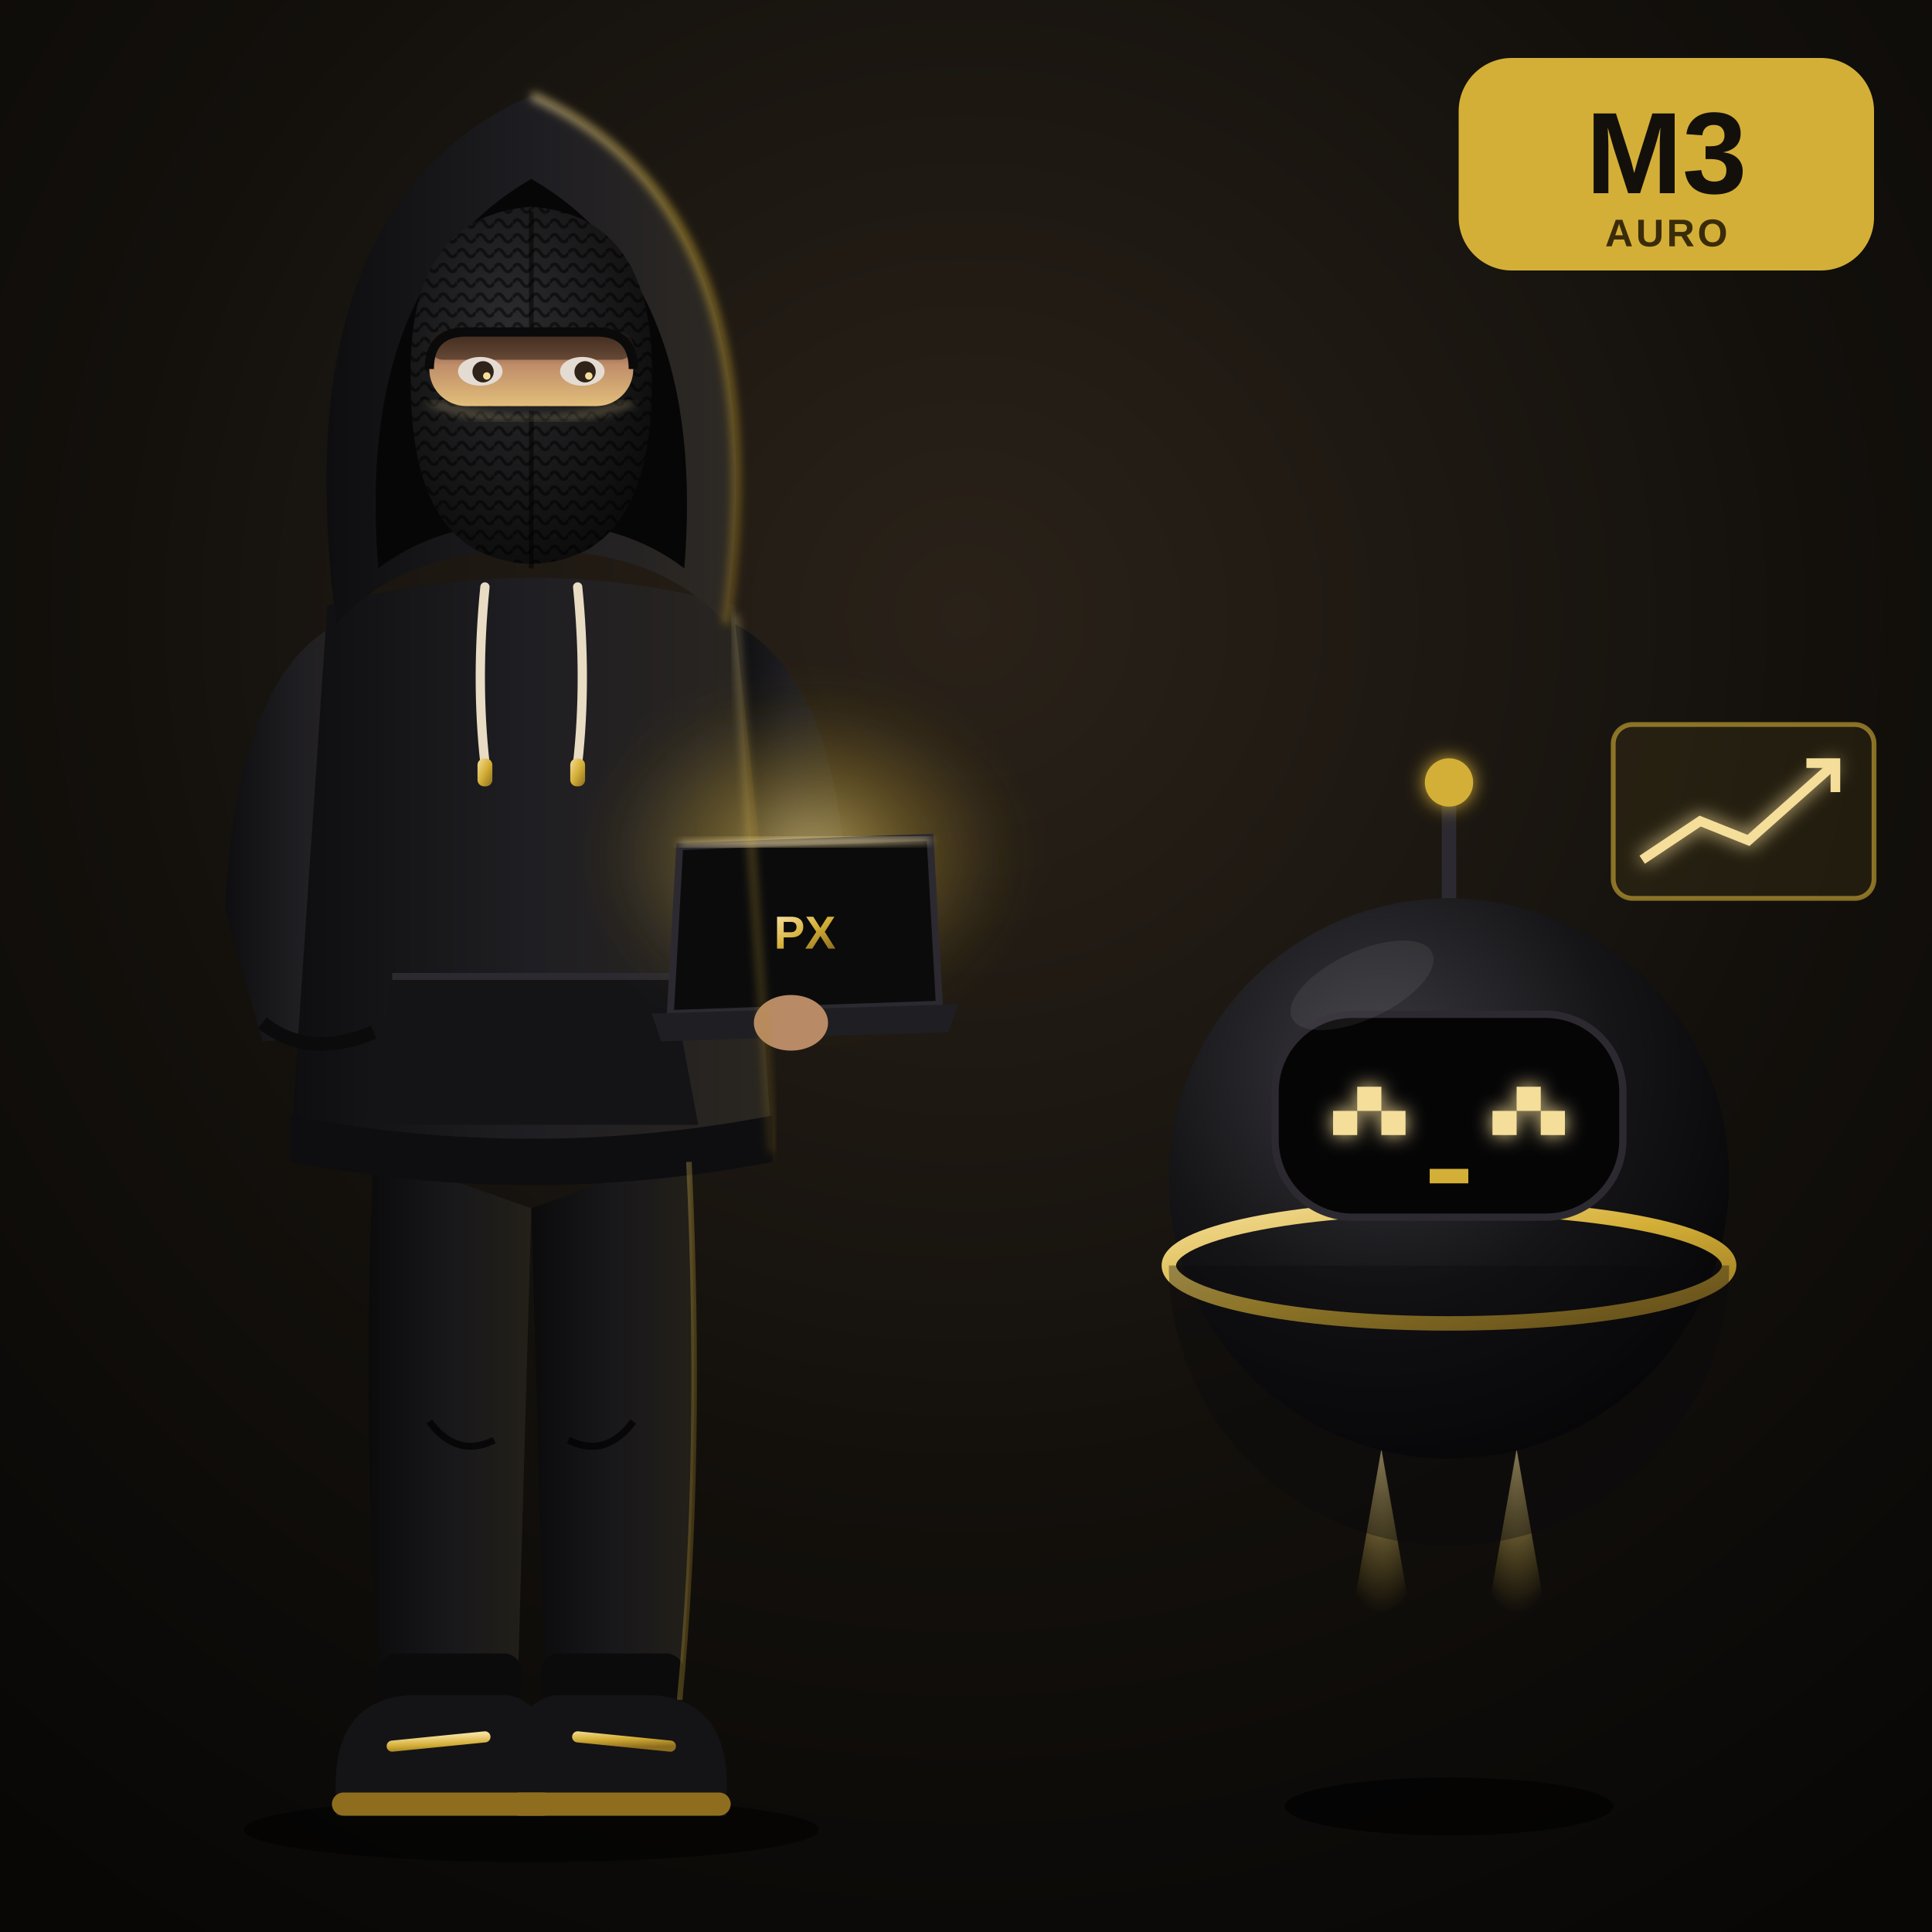
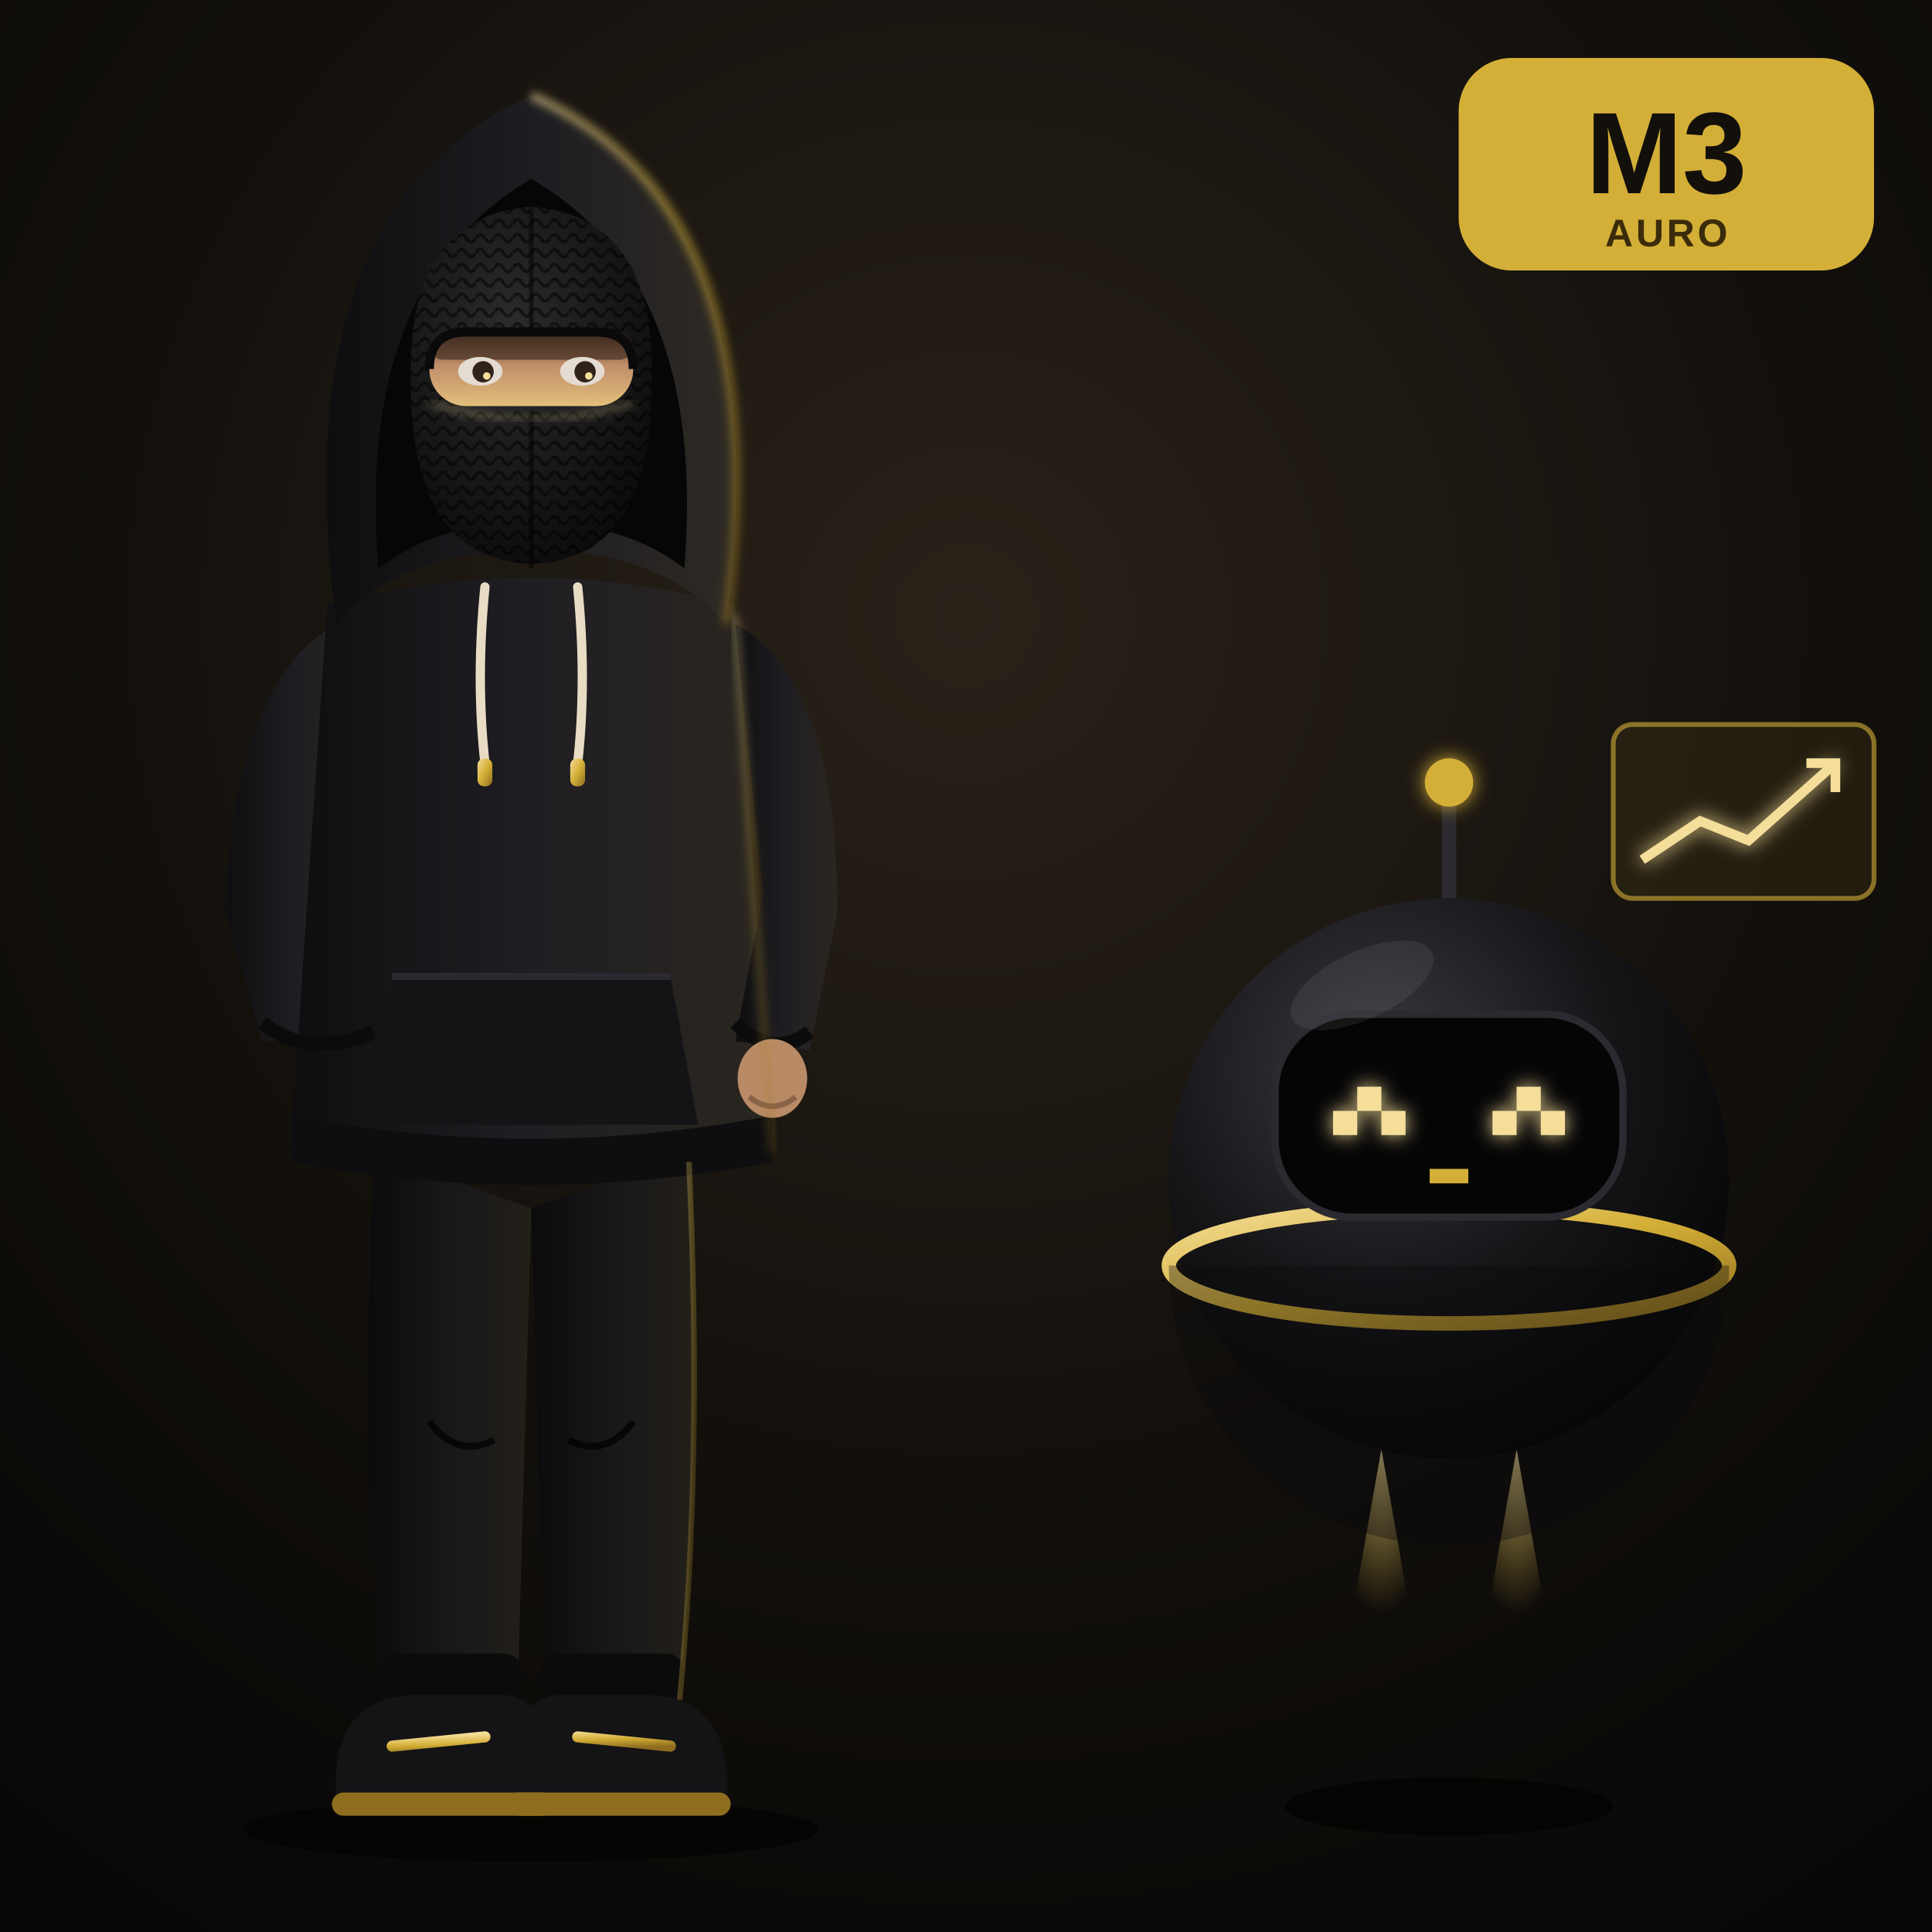
<svg xmlns="http://www.w3.org/2000/svg" viewBox="0 0 400 400" width="400" height="400">
  <defs>
    <radialGradient id="m3glow" cx="50%" cy="50%" r="50%">
      <stop offset="0" stop-color="#F5DE9A" stop-opacity=".75" />
      <stop offset=".45" stop-color="#D4AF37" stop-opacity=".35" />
      <stop offset="1" stop-color="#D4AF37" stop-opacity="0" />
    </radialGradient>
    <linearGradient id="m3hood" x1="0" y1="0" x2="1" y2="0">
      <stop offset="0" stop-color="#0E0E10" />
      <stop offset=".55" stop-color="#1F1E22" />
      <stop offset="1" stop-color="#2E2A24" />
    </linearGradient>
    <linearGradient id="m3body" x1="0" y1="0" x2="1" y2="0">
      <stop offset="0" stop-color="#0E0E10" />
      <stop offset=".5" stop-color="#1F1E22" />
      <stop offset="1" stop-color="#2A2620" />
    </linearGradient>
    <linearGradient id="m3legs" x1="0" y1="0" x2="1" y2="0">
      <stop offset="0" stop-color="#0B0B0C" />
      <stop offset=".5" stop-color="#18171A" />
      <stop offset="1" stop-color="#232019" />
    </linearGradient>
    <radialGradient id="m3mask" cx="42%" cy="35%" r="70%">
      <stop offset="0" stop-color="#2C2C2E" />
      <stop offset="1" stop-color="#0B0B0C" />
    </radialGradient>
    <linearGradient id="m3skin" x1="0" y1="0" x2="0" y2="1">
      <stop offset="0" stop-color="#5A3C2A" />
      <stop offset=".45" stop-color="#C08E6A" />
      <stop offset="1" stop-color="#E2BE7A" />
    </linearGradient>
    <linearGradient id="m3gold" x1="0" y1="0" x2="1" y2="1">
      <stop offset="0" stop-color="#F5DE9A" />
      <stop offset=".5" stop-color="#D4AF37" />
      <stop offset="1" stop-color="#8E6E1E" />
    </linearGradient>
    <pattern id="m3knit" width="4" height="3.2" patternUnits="userSpaceOnUse">
      <path d="M0 1.6 Q1 0 2 1.6 T4 1.6" stroke="#000" stroke-opacity=".5" fill="none" stroke-width=".7" />
    </pattern>
    <filter id="m3b1">
      <feGaussianBlur stdDeviation="1" />
    </filter>
    <filter id="m3b6" x="-50%" y="-50%" width="200%" height="200%">
      <feGaussianBlur stdDeviation="6" />
    </filter>
    <radialGradient id="m3bg" cx="50%" cy="32%" r="80%">
      <stop offset="0" stop-color="#2A2219" />
      <stop offset=".55" stop-color="#13100C" />
      <stop offset="1" stop-color="#080706" />
    </radialGradient>
  </defs>
  <rect width="400" height="400" fill="url(#m3bg)" />
  <path d="M0 378 H400" stroke="url(#m3gold)" stroke-width=".8" opacity=".35" />
  <g transform="translate(14 14) scale(.96)">
    <ellipse cx="100" cy="380" rx="62" ry="7" fill="#000" opacity=".55" />
    <path d="M66 234 Q63 300 68 352 L97 352 L100 246 Z" fill="url(#m3legs)" />
    <path d="M134 234 Q137 300 132 352 L103 352 L100 246 Z" fill="url(#m3legs)" />
    <path d="M78 292 Q84 300 92 296 M122 292 Q116 300 108 296" stroke="#000" stroke-width="1.5" fill="none" opacity=".7" />
    <rect x="67" y="342" width="31" height="11" rx="4" fill="#0B0B0C" />
    <rect x="102" y="342" width="31" height="11" rx="4" fill="#0B0B0C" />
    <path d="M58 375 Q56 352 74 351 L95 351 Q104 353 104 365 L104 377 L58 377 Z" fill="#141416" />
    <path d="M142 375 Q144 352 126 351 L105 351 Q96 353 96 365 L96 377 L142 377 Z" fill="#141416" />
    <rect x="57" y="372" width="48" height="5" rx="2.5" fill="#8E6E1E" />
    <rect x="95" y="372" width="48" height="5" rx="2.5" fill="#8E6E1E" />
    <path d="M70 362 L90 360 M130 362 L110 360" stroke="url(#m3gold)" stroke-width="2.4" stroke-linecap="round" />
    <path d="M58 120 Q36 132 34 182 L42 210 L66 208 L60 178 Z" fill="url(#m3body)" />
    <path d="M56 116 Q100 104 144 116 L152 234 Q100 244 48 234 Z" fill="url(#m3body)" />
    <path d="M70 196 L130 196 L136 228 L64 228 Z" fill="#141416" />
    <path d="M70 196 L130 196" stroke="#2C2A30" stroke-width="1.5" />
    <path d="M48 226 Q100 236 152 226 L152 236 Q100 246 48 236 Z" fill="#0E0E10" />
    <path d="M42 206 Q52 214 66 208" stroke="#0B0B0C" stroke-width="3" fill="none" />
    <path d="M90 112 Q88 132 90 150 M110 112 Q112 132 110 150" stroke="#E8DCC4" stroke-width="2" fill="none" stroke-linecap="round" />
    <rect x="88.4" y="149" width="3.2" height="6" rx="1.4" fill="url(#m3gold)" />
    <rect x="108.4" y="149" width="3.2" height="6" rx="1.4" fill="url(#m3gold)" />
    <path d="M58 120 Q46 30 100 6 Q154 30 142 120 Q128 104 100 104 Q72 104 58 120 Z" fill="url(#m3hood)" />
    <path d="M67 108 Q62 46 100 24 Q138 46 133 108 Q120 98 100 98 Q80 98 67 108 Z" fill="#060607" />
    <path d="M74 68 Q73 32 100 30 Q127 32 126 68 Q126 96 112 104 Q100 110 88 104 Q74 96 74 68 Z" fill="url(#m3mask)" />
    <path d="M74 68 Q73 32 100 30 Q127 32 126 68 Q126 96 112 104 Q100 110 88 104 Q74 96 74 68 Z" fill="url(#m3knit)" />
    <path d="M100 31 L100 57 M100 74 L100 108" stroke="#000" stroke-width="1" opacity=".5" />
    <rect x="78" y="57" width="44" height="16" rx="8" fill="url(#m3skin)" />
    <rect x="78" y="57" width="44" height="6" rx="3" fill="#2A1C14" opacity=".55" />
    <ellipse cx="89" cy="65.5" rx="4.8" ry="3.1" fill="#E4DCD2" />
    <circle cx="89.6" cy="65.6" r="2.3" fill="#2E2219" />
    <circle cx="90.4" cy="66.5" r=".8" fill="#F5DE9A" />
    <ellipse cx="111" cy="65.5" rx="4.8" ry="3.1" fill="#E4DCD2" />
    <circle cx="111.6" cy="65.6" r="2.3" fill="#2E2219" />
    <circle cx="112.4" cy="66.5" r=".8" fill="#F5DE9A" />
    <path d="M78 65 Q78 57 86 57 L114 57 Q122 57 122 65" stroke="#0A0A0B" stroke-width="2" fill="none" />
-     <path d="M144 120 Q166 132 168 178 L162 204 L146 200 L150 174 Z" fill="url(#m3body)" />
-     <ellipse cx="160" cy="170" rx="44" ry="34" fill="url(#m3glow)" filter="url(#m3b6)" />
-     <path d="M132 168 L186 166 L188 202 L130 204 Z" fill="#0B0B0C" stroke="#2C2A30" stroke-width="1.5" />
-     <text x="159" y="190" font-family="Arial Black, Arial, sans-serif" font-weight="900" font-size="10" fill="url(#m3gold)" text-anchor="middle">PX</text>
-     <path d="M126 204 L192 202 L190 208 L128 210 Z" fill="#1F1E22" />
-     <ellipse cx="156" cy="206" rx="8" ry="6" fill="#B98A66" />
-     <path d="M132 168 L186 166" stroke="#F5DE9A" stroke-width="1.6" filter="url(#m3b1)" opacity=".9" />
+     <path d="M144 120 Q166 132 166 182 L160 212 L144 210 L150 178 Z" fill="url(#m3body)" />
+     <path d="M144 206 Q152 214 160 208" stroke="#0B0B0C" stroke-width="3" fill="none" />
+     <ellipse cx="152" cy="218" rx="7.5" ry="8.5" fill="#B98A66" />
+     <path d="M147 222 Q152 226 157 222" stroke="#8A6248" stroke-width="1.2" fill="none" />
    <path d="M142 120 Q154 30 100 6" stroke="url(#m3gold)" stroke-width="1.8" fill="none" opacity=".6" filter="url(#m3b1)" />
    <path d="M144 118 L152 234" stroke="url(#m3gold)" stroke-width="1.4" opacity=".35" filter="url(#m3b1)" />
    <path d="M134 236 Q137 300 132 352" stroke="url(#m3gold)" stroke-width="1.2" fill="none" opacity=".3" />
    <path d="M78 72 Q100 80 122 72" stroke="#F5DE9A" stroke-width="1.2" fill="none" opacity=".35" filter="url(#m3b1)" />
  </g>
  <defs>
    <radialGradient id="m3orb" cx="38%" cy="30%" r="75%">
      <stop offset="0" stop-color="#3A393E" />
      <stop offset=".55" stop-color="#151417" />
      <stop offset="1" stop-color="#050506" />
    </radialGradient>
    <radialGradient id="m3thr" cx="50%" cy="0%" r="100%">
      <stop offset="0" stop-color="#F5DE9A" />
      <stop offset="1" stop-color="#D4AF37" stop-opacity="0" />
    </radialGradient>
    <filter id="m3g" x="-60%" y="-60%" width="220%" height="220%">
      <feGaussianBlur stdDeviation="2" result="b" />
      <feMerge>
        <feMergeNode in="b" />
        <feMergeNode in="SourceGraphic" />
      </feMerge>
    </filter>
  </defs>
  <ellipse cx="300" cy="374" rx="34" ry="6" fill="#000" opacity=".6" />
  <path d="M286 300 L280 334 L292 334 Z" fill="url(#m3thr)" opacity=".8" />
  <path d="M314 300 L308 334 L320 334 Z" fill="url(#m3thr)" opacity=".8" />
  <path d="M300 186 L300 166" stroke="#2C2A30" stroke-width="3" />
  <circle cx="300" cy="162" r="5" fill="#D4AF37" filter="url(#m3g)" />
  <circle cx="300" cy="244" r="58" fill="url(#m3orb)" />
  <ellipse cx="300" cy="262" rx="58" ry="12" fill="none" stroke="url(#m3gold)" stroke-width="3" />
  <path d="M242 262 A58 58 0 0 0 358 262" fill="#0A0A0B" opacity=".35" />
  <rect x="264" y="210" width="72" height="42" rx="16" fill="#050506" stroke="#2C2A30" stroke-width="1.5" />
  <g fill="#F5DE9A" filter="url(#m3g)">
    <rect x="276" y="230" width="5" height="5" />
    <rect x="281" y="225" width="5" height="5" />
    <rect x="286" y="230" width="5" height="5" />
    <rect x="309" y="230" width="5" height="5" />
    <rect x="314" y="225" width="5" height="5" />
    <rect x="319" y="230" width="5" height="5" />
  </g>
  <rect x="296" y="242" width="8" height="3" fill="#D4AF37" />
  <ellipse cx="282" cy="204" rx="16" ry="7" fill="#FFFFFF" opacity=".07" transform="rotate(-25 282 204)" />
  <g transform="translate(334 150)">
    <rect x="0" y="0" width="54" height="36" rx="4" fill="#D4AF37" fill-opacity=".08" stroke="#D4AF37" stroke-opacity=".6" />
    <path d="M6 28 L18 20 L28 24 L46 8" stroke="#F5DE9A" stroke-width="2" fill="none" filter="url(#m3g)" />
    <path d="M40 8 L46 8 L46 14" stroke="#F5DE9A" stroke-width="2" fill="none" />
  </g>
  <g font-family="Arial, Helvetica, sans-serif" text-anchor="middle">
    <rect x="302" y="12" width="86" height="44" rx="11" fill="#D4AF37" />
    <text x="345.0" y="40" font-size="24" font-weight="800" fill="#13100C">M3</text>
    <text x="345.0" y="51" font-size="8" font-weight="700" fill="#3A2C0A" letter-spacing=".6">AURO</text>
  </g>
</svg>
